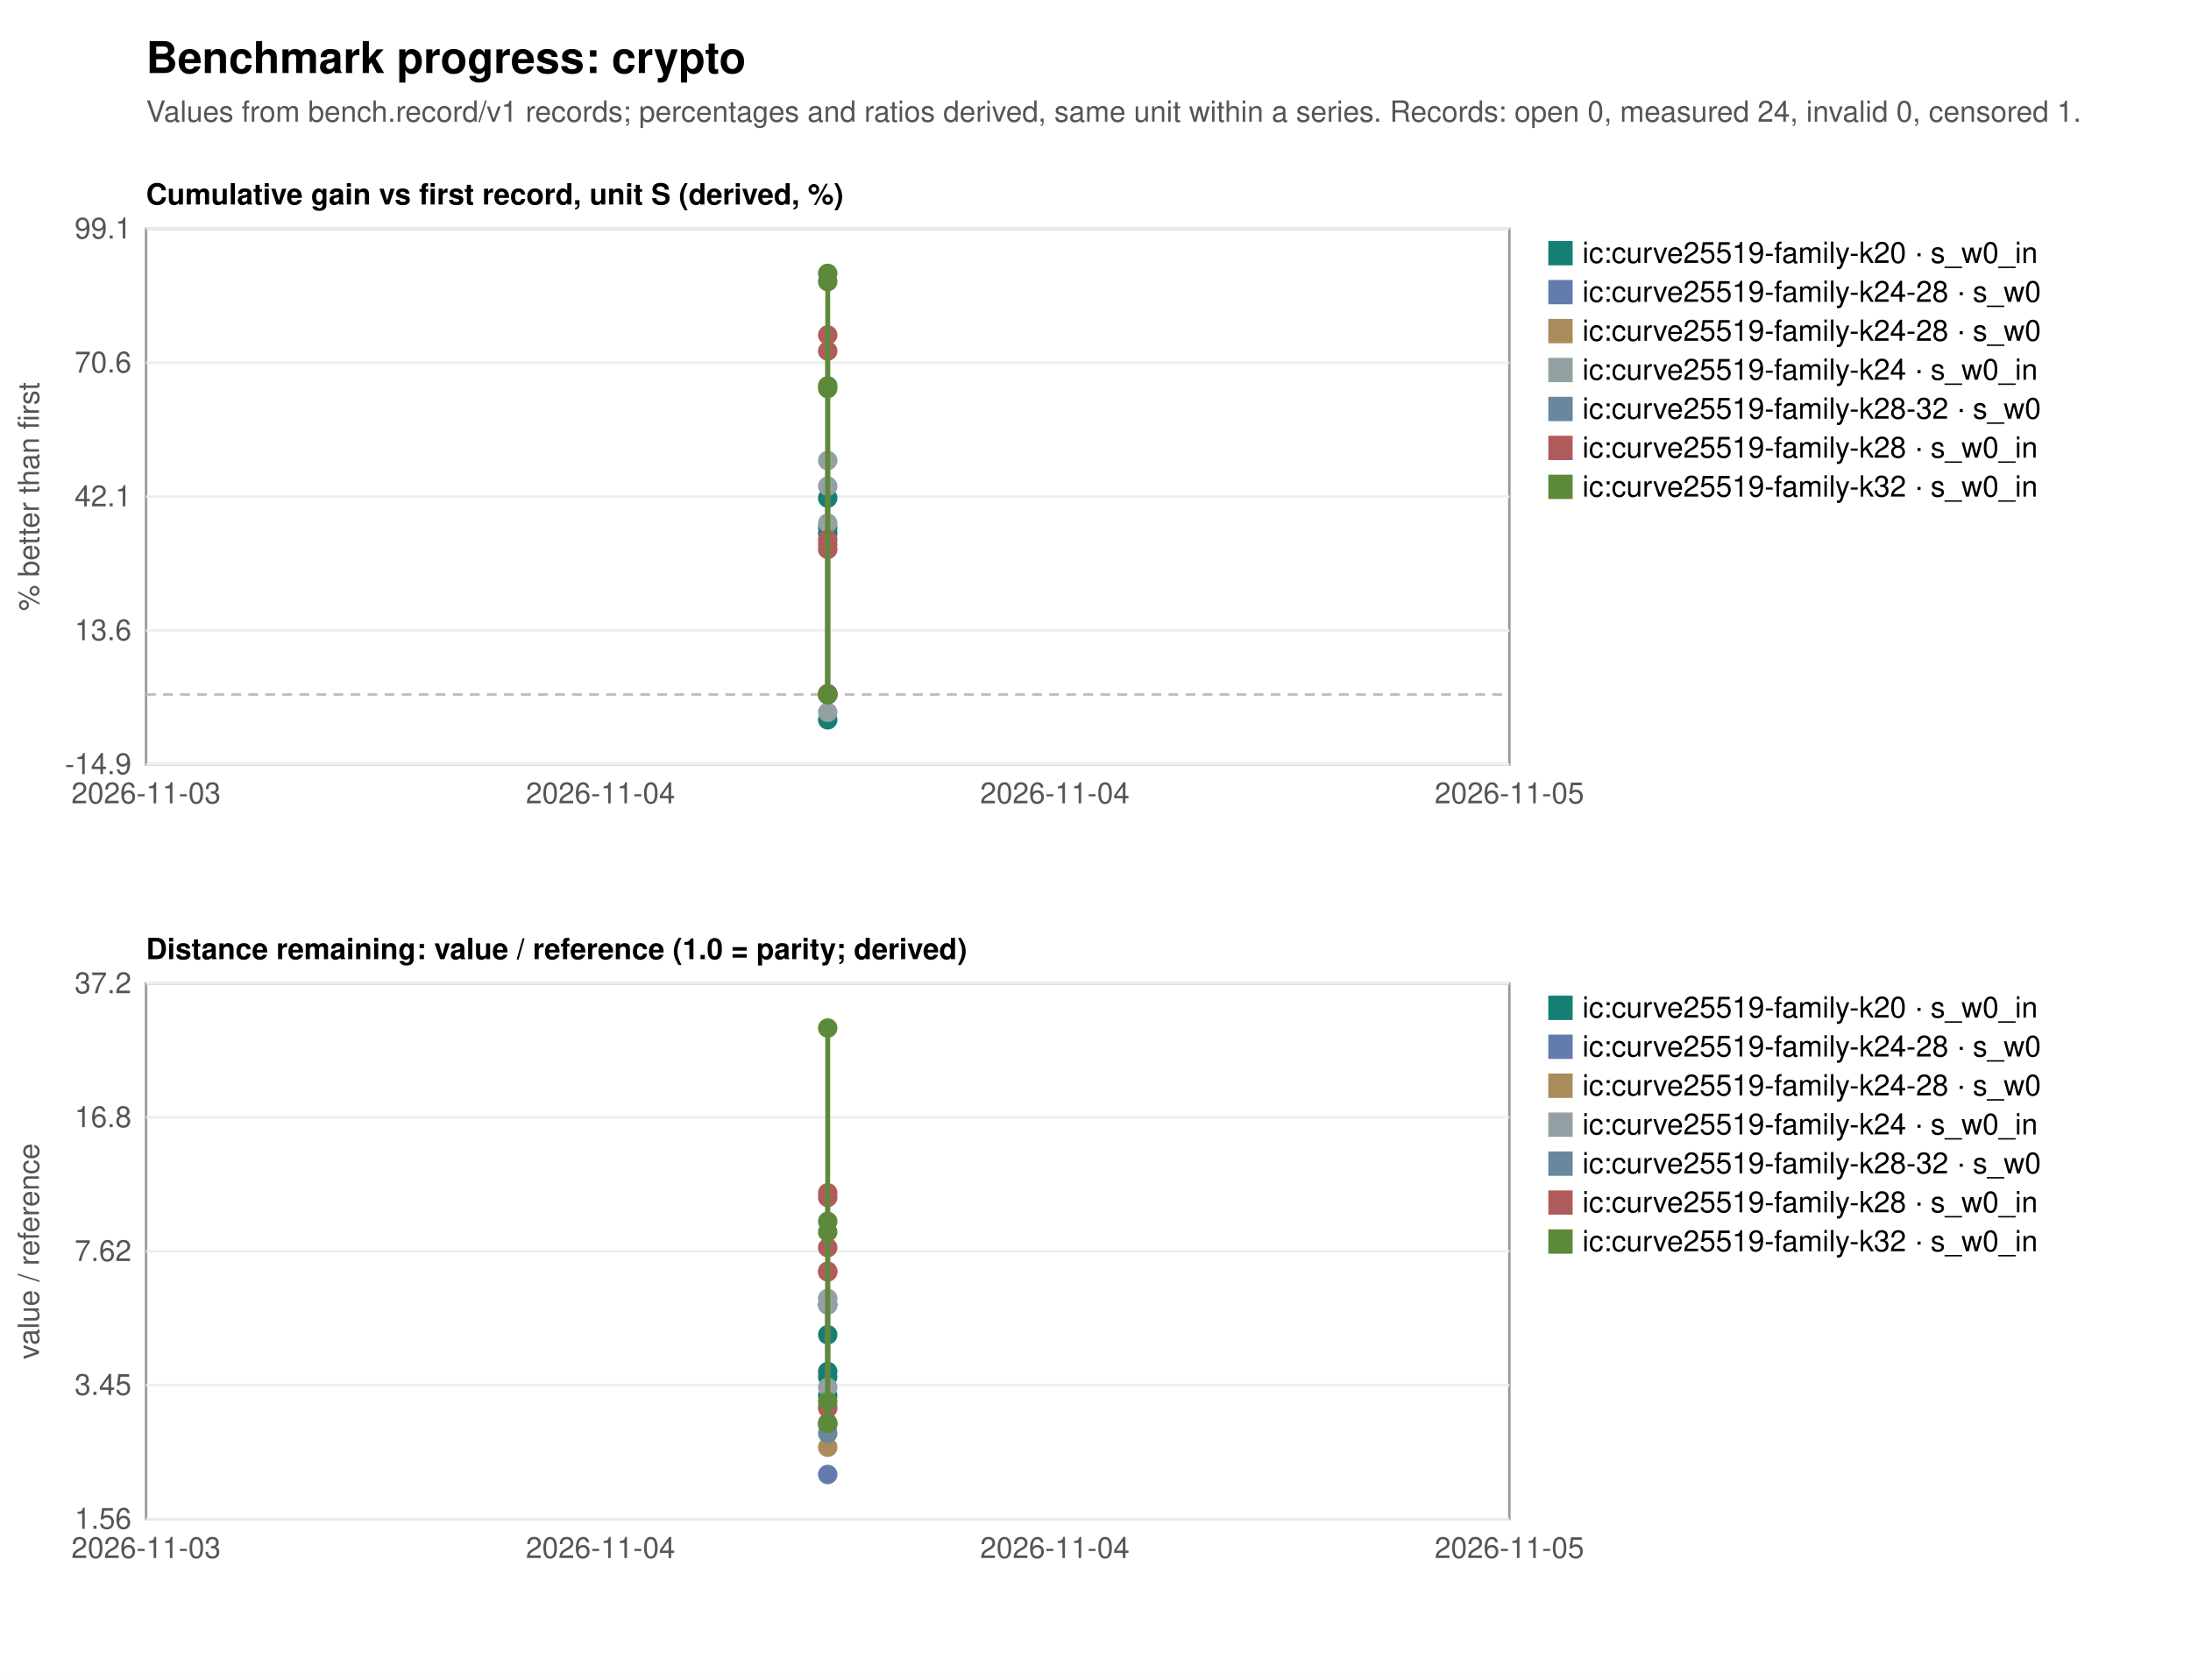
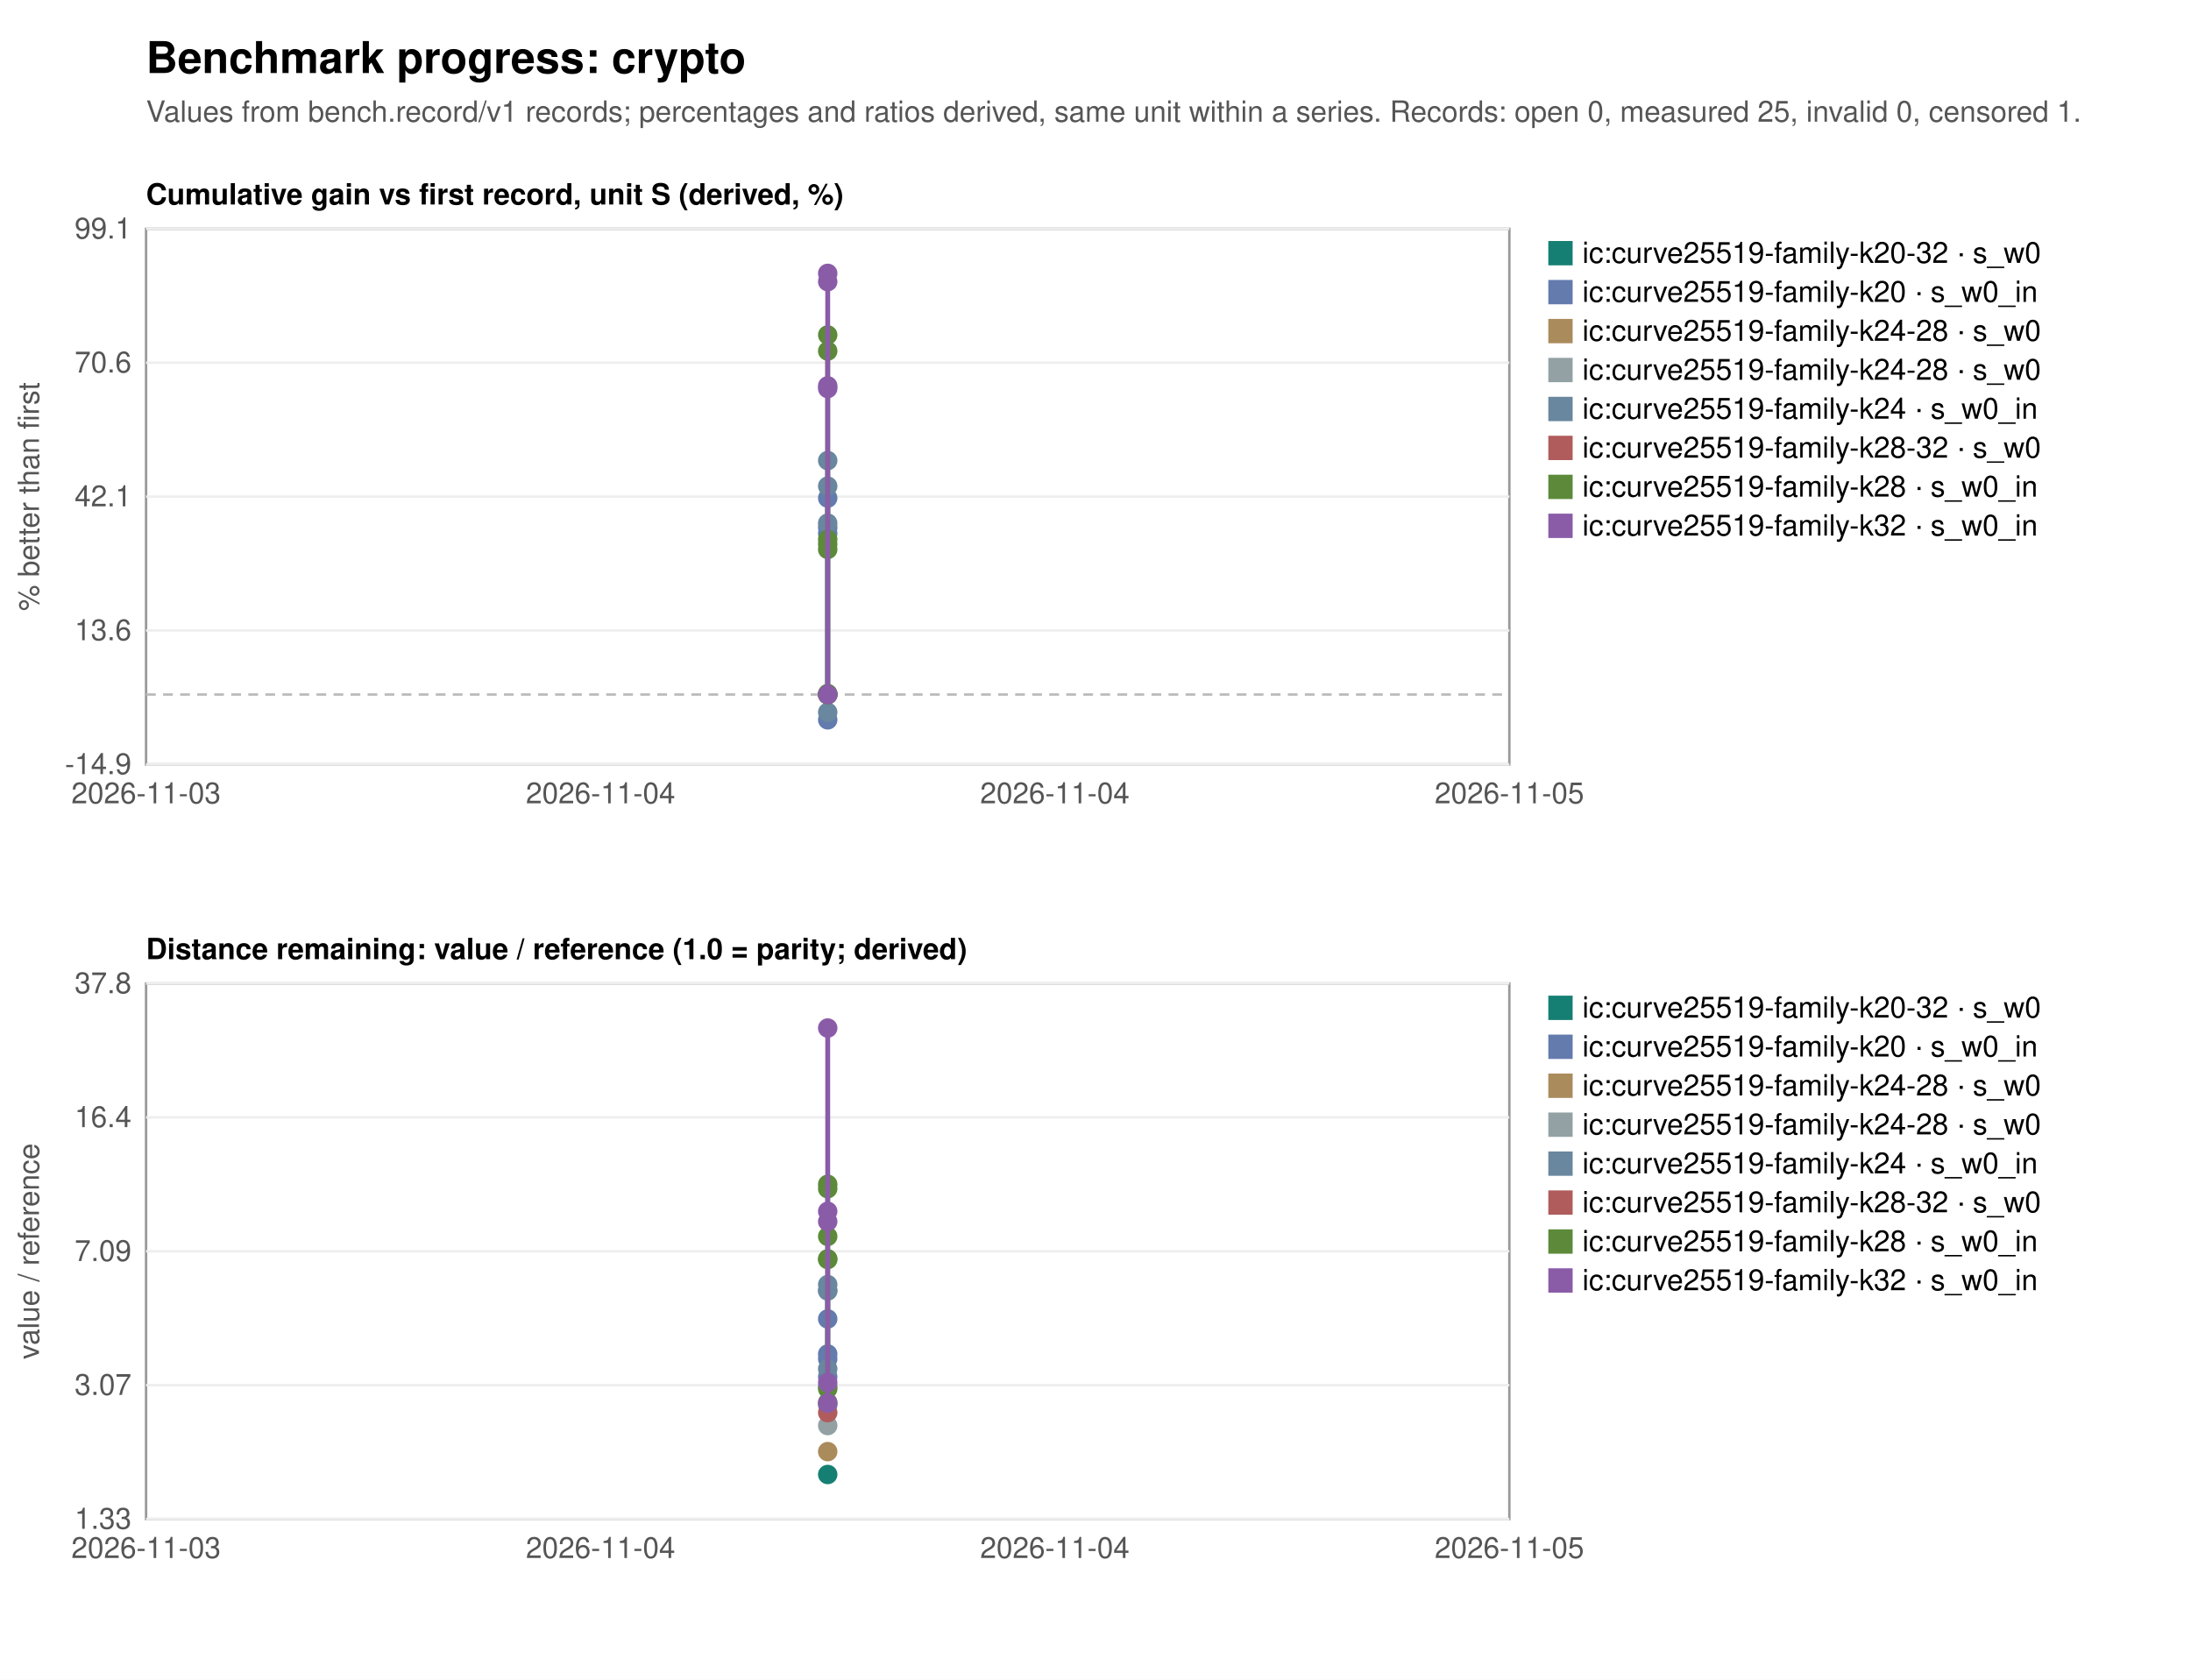
<svg xmlns="http://www.w3.org/2000/svg" width="900" height="690" viewBox="0 0 900 690" font-family="Helvetica, Arial, sans-serif" font-size="12">
  <rect width="900" height="690" fill="white" />
  <text x="60" y="30" font-size="18" font-weight="bold">Benchmark progress: crypto</text>
-   <text x="60" y="50" fill="#555">Values from bench.record/v1 records; percentages and ratios derived, same unit within a series. Records: open 0, measured 24, invalid 0, censored 1.</text>
+   <text x="60" y="50" fill="#555">Values from bench.record/v1 records; percentages and ratios derived, same unit within a series. Records: open 0, measured 25, invalid 0, censored 1.</text>
  <text x="60" y="84" font-weight="bold">Cumulative gain vs first record, unit S (derived, %)</text>
  <rect x="60" y="94" width="560" height="220" fill="none" stroke="#999" />
  <line x1="60" y1="314.0" x2="620" y2="314.0" stroke="#eee" />
  <text x="54" y="318.0" text-anchor="end" fill="#555">-14.9</text>
  <line x1="60" y1="259.0" x2="620" y2="259.0" stroke="#eee" />
  <text x="54" y="263.0" text-anchor="end" fill="#555">13.6</text>
  <line x1="60" y1="204.0" x2="620" y2="204.0" stroke="#eee" />
  <text x="54" y="208.0" text-anchor="end" fill="#555">42.1</text>
  <line x1="60" y1="149.0" x2="620" y2="149.0" stroke="#eee" />
  <text x="54" y="153.0" text-anchor="end" fill="#555">70.6</text>
  <line x1="60" y1="94.0" x2="620" y2="94.0" stroke="#eee" />
  <text x="54" y="98.0" text-anchor="end" fill="#555">99.1</text>
  <text x="60.0" y="330" text-anchor="middle" fill="#555">2026-11-03</text>
  <text x="246.7" y="330" text-anchor="middle" fill="#555">2026-11-04</text>
  <text x="433.3" y="330" text-anchor="middle" fill="#555">2026-11-04</text>
  <text x="620.0" y="330" text-anchor="middle" fill="#555">2026-11-05</text>
  <line x1="60" y1="285.3" x2="620" y2="285.3" stroke="#bbb" stroke-dasharray="4 3" />
  <text transform="translate(16,204.0) rotate(-90)" text-anchor="middle" fill="#555">% better than first</text>
-   <polyline fill="none" stroke="#167f73" stroke-width="2" points="340.0,285.3 340.0,295.7 340.0,216.7 340.0,219.1 340.0,204.6" />
  <circle cx="340.0" cy="285.3" r="4" fill="#167f73" />
-   <circle cx="340.0" cy="295.7" r="4" fill="#167f73" />
-   <circle cx="340.0" cy="216.7" r="4" fill="#167f73" />
-   <circle cx="340.0" cy="219.1" r="4" fill="#167f73" />
-   <circle cx="340.0" cy="204.6" r="4" fill="#167f73" />
  <rect x="636" y="99" width="10" height="10" fill="#167f73" />
-   <text x="650" y="108">ic:curve25519-family-k20 · s_w0_in</text>
+   <text x="650" y="108">ic:curve25519-family-k20-32 · s_w0</text>
+   <polyline fill="none" stroke="#637bad" stroke-width="2" points="340.0,285.3 340.0,295.7 340.0,216.7 340.0,219.1 340.0,204.6" />
  <circle cx="340.0" cy="285.3" r="4" fill="#637bad" />
+   <circle cx="340.0" cy="295.7" r="4" fill="#637bad" />
+   <circle cx="340.0" cy="216.7" r="4" fill="#637bad" />
+   <circle cx="340.0" cy="219.1" r="4" fill="#637bad" />
+   <circle cx="340.0" cy="204.6" r="4" fill="#637bad" />
  <rect x="636" y="115" width="10" height="10" fill="#637bad" />
-   <text x="650" y="124">ic:curve25519-family-k24-28 · s_w0</text>
+   <text x="650" y="124">ic:curve25519-family-k20 · s_w0_in</text>
  <circle cx="340.0" cy="285.3" r="4" fill="#aa8b5b" />
  <rect x="636" y="131" width="10" height="10" fill="#aa8b5b" />
  <text x="650" y="140">ic:curve25519-family-k24-28 · s_w0</text>
-   <polyline fill="none" stroke="#93a1a4" stroke-width="2" points="340.0,285.3 340.0,292.6 340.0,214.9 340.0,199.7 340.0,189.2" />
  <circle cx="340.0" cy="285.3" r="4" fill="#93a1a4" />
-   <circle cx="340.0" cy="292.6" r="4" fill="#93a1a4" />
-   <circle cx="340.0" cy="214.9" r="4" fill="#93a1a4" />
-   <circle cx="340.0" cy="199.7" r="4" fill="#93a1a4" />
-   <circle cx="340.0" cy="189.2" r="4" fill="#93a1a4" />
  <rect x="636" y="147" width="10" height="10" fill="#93a1a4" />
-   <text x="650" y="156">ic:curve25519-family-k24 · s_w0_in</text>
+   <text x="650" y="156">ic:curve25519-family-k24-28 · s_w0</text>
+   <polyline fill="none" stroke="#69879e" stroke-width="2" points="340.0,285.3 340.0,292.6 340.0,214.9 340.0,199.7 340.0,189.2" />
  <circle cx="340.0" cy="285.3" r="4" fill="#69879e" />
+   <circle cx="340.0" cy="292.6" r="4" fill="#69879e" />
+   <circle cx="340.0" cy="214.9" r="4" fill="#69879e" />
+   <circle cx="340.0" cy="199.7" r="4" fill="#69879e" />
+   <circle cx="340.0" cy="189.2" r="4" fill="#69879e" />
  <rect x="636" y="163" width="10" height="10" fill="#69879e" />
-   <text x="650" y="172">ic:curve25519-family-k28-32 · s_w0</text>
-   <polyline fill="none" stroke="#b05c5c" stroke-width="2" points="340.0,285.3 340.0,284.9 340.0,223.6 340.0,221.6 340.0,225.7 340.0,144.2 340.0,137.6" />
+   <text x="650" y="172">ic:curve25519-family-k24 · s_w0_in</text>
  <circle cx="340.0" cy="285.3" r="4" fill="#b05c5c" />
-   <circle cx="340.0" cy="284.9" r="4" fill="#b05c5c" />
-   <circle cx="340.0" cy="223.6" r="4" fill="#b05c5c" />
-   <circle cx="340.0" cy="221.6" r="4" fill="#b05c5c" />
-   <circle cx="340.0" cy="225.7" r="4" fill="#b05c5c" />
-   <circle cx="340.0" cy="144.2" r="4" fill="#b05c5c" />
-   <circle cx="340.0" cy="137.6" r="4" fill="#b05c5c" />
  <rect x="636" y="179" width="10" height="10" fill="#b05c5c" />
-   <text x="650" y="188">ic:curve25519-family-k28 · s_w0_in</text>
-   <polyline fill="none" stroke="#5c8a3a" stroke-width="2" points="340.0,285.3 340.0,158.5 340.0,159.6 340.0,115.7 340.0,112.3" />
+   <text x="650" y="188">ic:curve25519-family-k28-32 · s_w0</text>
+   <polyline fill="none" stroke="#5c8a3a" stroke-width="2" points="340.0,285.3 340.0,284.9 340.0,223.6 340.0,221.6 340.0,225.7 340.0,144.2 340.0,137.6" />
  <circle cx="340.0" cy="285.3" r="4" fill="#5c8a3a" />
-   <circle cx="340.0" cy="158.5" r="4" fill="#5c8a3a" />
-   <circle cx="340.0" cy="159.6" r="4" fill="#5c8a3a" />
-   <circle cx="340.0" cy="115.7" r="4" fill="#5c8a3a" />
-   <circle cx="340.0" cy="112.3" r="4" fill="#5c8a3a" />
+   <circle cx="340.0" cy="284.9" r="4" fill="#5c8a3a" />
+   <circle cx="340.0" cy="223.6" r="4" fill="#5c8a3a" />
+   <circle cx="340.0" cy="221.6" r="4" fill="#5c8a3a" />
+   <circle cx="340.0" cy="225.7" r="4" fill="#5c8a3a" />
+   <circle cx="340.0" cy="144.2" r="4" fill="#5c8a3a" />
+   <circle cx="340.0" cy="137.6" r="4" fill="#5c8a3a" />
  <rect x="636" y="195" width="10" height="10" fill="#5c8a3a" />
-   <text x="650" y="204">ic:curve25519-family-k32 · s_w0_in</text>
+   <text x="650" y="204">ic:curve25519-family-k28 · s_w0_in</text>
+   <polyline fill="none" stroke="#8a5ca8" stroke-width="2" points="340.0,285.3 340.0,158.5 340.0,159.6 340.0,115.7 340.0,112.3" />
+   <circle cx="340.0" cy="285.3" r="4" fill="#8a5ca8" />
+   <circle cx="340.0" cy="158.5" r="4" fill="#8a5ca8" />
+   <circle cx="340.0" cy="159.6" r="4" fill="#8a5ca8" />
+   <circle cx="340.0" cy="115.7" r="4" fill="#8a5ca8" />
+   <circle cx="340.0" cy="112.3" r="4" fill="#8a5ca8" />
+   <rect x="636" y="211" width="10" height="10" fill="#8a5ca8" />
+   <text x="650" y="220">ic:curve25519-family-k32 · s_w0_in</text>
  <text x="60" y="394" font-weight="bold">Distance remaining: value / reference (1.0 = parity; derived)</text>
  <rect x="60" y="404" width="560" height="220" fill="none" stroke="#999" />
  <line x1="60" y1="624.0" x2="620" y2="624.0" stroke="#eee" />
-   <text x="54" y="628.0" text-anchor="end" fill="#555">1.56</text>
+   <text x="54" y="628.0" text-anchor="end" fill="#555">1.33</text>
  <line x1="60" y1="569.0" x2="620" y2="569.0" stroke="#eee" />
-   <text x="54" y="573.0" text-anchor="end" fill="#555">3.45</text>
+   <text x="54" y="573.0" text-anchor="end" fill="#555">3.07</text>
  <line x1="60" y1="514.0" x2="620" y2="514.0" stroke="#eee" />
-   <text x="54" y="518.0" text-anchor="end" fill="#555">7.62</text>
+   <text x="54" y="518.0" text-anchor="end" fill="#555">7.09</text>
  <line x1="60" y1="459.0" x2="620" y2="459.0" stroke="#eee" />
-   <text x="54" y="463.0" text-anchor="end" fill="#555">16.8</text>
+   <text x="54" y="463.0" text-anchor="end" fill="#555">16.4</text>
  <line x1="60" y1="404.0" x2="620" y2="404.0" stroke="#eee" />
-   <text x="54" y="408.0" text-anchor="end" fill="#555">37.2</text>
+   <text x="54" y="408.0" text-anchor="end" fill="#555">37.8</text>
  <text x="60.0" y="640" text-anchor="middle" fill="#555">2026-11-03</text>
  <text x="246.7" y="640" text-anchor="middle" fill="#555">2026-11-04</text>
  <text x="433.3" y="640" text-anchor="middle" fill="#555">2026-11-04</text>
  <text x="620.0" y="640" text-anchor="middle" fill="#555">2026-11-05</text>
  <text transform="translate(16,514.0) rotate(-90)" text-anchor="middle" fill="#555">value / reference</text>
-   <polyline fill="none" stroke="#167f73" stroke-width="2" points="340.0,548.3 340.0,535.9 340.0,565.6 340.0,563.4 340.0,573.4" />
-   <circle cx="340.0" cy="548.3" r="4" fill="#167f73" />
-   <circle cx="340.0" cy="535.9" r="4" fill="#167f73" />
-   <circle cx="340.0" cy="565.6" r="4" fill="#167f73" />
-   <circle cx="340.0" cy="563.4" r="4" fill="#167f73" />
-   <circle cx="340.0" cy="573.4" r="4" fill="#167f73" />
+   <circle cx="340.0" cy="605.7" r="4" fill="#167f73" />
  <rect x="636" y="409" width="10" height="10" fill="#167f73" />
-   <text x="650" y="418">ic:curve25519-family-k20 · s_w0_in</text>
-   <circle cx="340.0" cy="605.7" r="4" fill="#637bad" />
+   <text x="650" y="418">ic:curve25519-family-k20-32 · s_w0</text>
+   <polyline fill="none" stroke="#637bad" stroke-width="2" points="340.0,541.8 340.0,530.1 340.0,558.2 340.0,556.2 340.0,565.6" />
+   <circle cx="340.0" cy="541.8" r="4" fill="#637bad" />
+   <circle cx="340.0" cy="530.1" r="4" fill="#637bad" />
+   <circle cx="340.0" cy="558.2" r="4" fill="#637bad" />
+   <circle cx="340.0" cy="556.2" r="4" fill="#637bad" />
+   <circle cx="340.0" cy="565.6" r="4" fill="#637bad" />
  <rect x="636" y="425" width="10" height="10" fill="#637bad" />
-   <text x="650" y="434">ic:curve25519-family-k24-28 · s_w0</text>
-   <circle cx="340.0" cy="594.5" r="4" fill="#aa8b5b" />
+   <text x="650" y="434">ic:curve25519-family-k20 · s_w0_in</text>
+   <circle cx="340.0" cy="596.3" r="4" fill="#aa8b5b" />
  <rect x="636" y="441" width="10" height="10" fill="#aa8b5b" />
  <text x="650" y="450">ic:curve25519-family-k24-28 · s_w0</text>
-   <polyline fill="none" stroke="#93a1a4" stroke-width="2" points="340.0,533.4 340.0,536.1 340.0,569.9 340.0,577.7 340.0,585.5" />
-   <circle cx="340.0" cy="533.4" r="4" fill="#93a1a4" />
-   <circle cx="340.0" cy="536.1" r="4" fill="#93a1a4" />
-   <circle cx="340.0" cy="569.9" r="4" fill="#93a1a4" />
-   <circle cx="340.0" cy="577.7" r="4" fill="#93a1a4" />
-   <circle cx="340.0" cy="585.5" r="4" fill="#93a1a4" />
+   <circle cx="340.0" cy="585.6" r="4" fill="#93a1a4" />
  <rect x="636" y="457" width="10" height="10" fill="#93a1a4" />
-   <text x="650" y="466">ic:curve25519-family-k24 · s_w0_in</text>
-   <circle cx="340.0" cy="588.8" r="4" fill="#69879e" />
+   <text x="650" y="466">ic:curve25519-family-k24-28 · s_w0</text>
+   <polyline fill="none" stroke="#69879e" stroke-width="2" points="340.0,527.7 340.0,530.3 340.0,562.3 340.0,569.7 340.0,577.1" />
+   <circle cx="340.0" cy="527.7" r="4" fill="#69879e" />
+   <circle cx="340.0" cy="530.3" r="4" fill="#69879e" />
+   <circle cx="340.0" cy="562.3" r="4" fill="#69879e" />
+   <circle cx="340.0" cy="569.7" r="4" fill="#69879e" />
+   <circle cx="340.0" cy="577.1" r="4" fill="#69879e" />
  <rect x="636" y="473" width="10" height="10" fill="#69879e" />
-   <text x="650" y="482">ic:curve25519-family-k28-32 · s_w0</text>
-   <polyline fill="none" stroke="#b05c5c" stroke-width="2" points="340.0,490.0 340.0,491.9 340.0,512.5 340.0,522.5 340.0,522.2 340.0,578.5 340.0,584.5" />
-   <circle cx="340.0" cy="490.0" r="4" fill="#b05c5c" />
-   <circle cx="340.0" cy="491.9" r="4" fill="#b05c5c" />
-   <circle cx="340.0" cy="512.5" r="4" fill="#b05c5c" />
-   <circle cx="340.0" cy="522.5" r="4" fill="#b05c5c" />
-   <circle cx="340.0" cy="522.2" r="4" fill="#b05c5c" />
-   <circle cx="340.0" cy="578.5" r="4" fill="#b05c5c" />
-   <circle cx="340.0" cy="584.5" r="4" fill="#b05c5c" />
+   <text x="650" y="482">ic:curve25519-family-k24 · s_w0_in</text>
+   <circle cx="340.0" cy="580.3" r="4" fill="#b05c5c" />
  <rect x="636" y="489" width="10" height="10" fill="#b05c5c" />
-   <text x="650" y="498">ic:curve25519-family-k28 · s_w0_in</text>
-   <polyline fill="none" stroke="#5c8a3a" stroke-width="2" points="340.0,422.3 340.0,501.7 340.0,506.1 340.0,575.7 340.0,584.8" />
-   <circle cx="340.0" cy="422.3" r="4" fill="#5c8a3a" />
-   <circle cx="340.0" cy="501.7" r="4" fill="#5c8a3a" />
-   <circle cx="340.0" cy="506.1" r="4" fill="#5c8a3a" />
-   <circle cx="340.0" cy="575.7" r="4" fill="#5c8a3a" />
-   <circle cx="340.0" cy="584.8" r="4" fill="#5c8a3a" />
+   <text x="650" y="498">ic:curve25519-family-k28-32 · s_w0</text>
+   <polyline fill="none" stroke="#5c8a3a" stroke-width="2" points="340.0,486.5 340.0,488.3 340.0,507.9 340.0,517.4 340.0,517.1 340.0,570.5 340.0,576.1" />
+   <circle cx="340.0" cy="486.5" r="4" fill="#5c8a3a" />
+   <circle cx="340.0" cy="488.3" r="4" fill="#5c8a3a" />
+   <circle cx="340.0" cy="507.9" r="4" fill="#5c8a3a" />
+   <circle cx="340.0" cy="517.4" r="4" fill="#5c8a3a" />
+   <circle cx="340.0" cy="517.1" r="4" fill="#5c8a3a" />
+   <circle cx="340.0" cy="570.5" r="4" fill="#5c8a3a" />
+   <circle cx="340.0" cy="576.1" r="4" fill="#5c8a3a" />
  <rect x="636" y="505" width="10" height="10" fill="#5c8a3a" />
-   <text x="650" y="514">ic:curve25519-family-k32 · s_w0_in</text>
+   <text x="650" y="514">ic:curve25519-family-k28 · s_w0_in</text>
+   <polyline fill="none" stroke="#8a5ca8" stroke-width="2" points="340.0,422.3 340.0,497.6 340.0,501.8 340.0,567.9 340.0,576.4" />
+   <circle cx="340.0" cy="422.3" r="4" fill="#8a5ca8" />
+   <circle cx="340.0" cy="497.6" r="4" fill="#8a5ca8" />
+   <circle cx="340.0" cy="501.8" r="4" fill="#8a5ca8" />
+   <circle cx="340.0" cy="567.9" r="4" fill="#8a5ca8" />
+   <circle cx="340.0" cy="576.4" r="4" fill="#8a5ca8" />
+   <rect x="636" y="521" width="10" height="10" fill="#8a5ca8" />
+   <text x="650" y="530">ic:curve25519-family-k32 · s_w0_in</text>
</svg>
